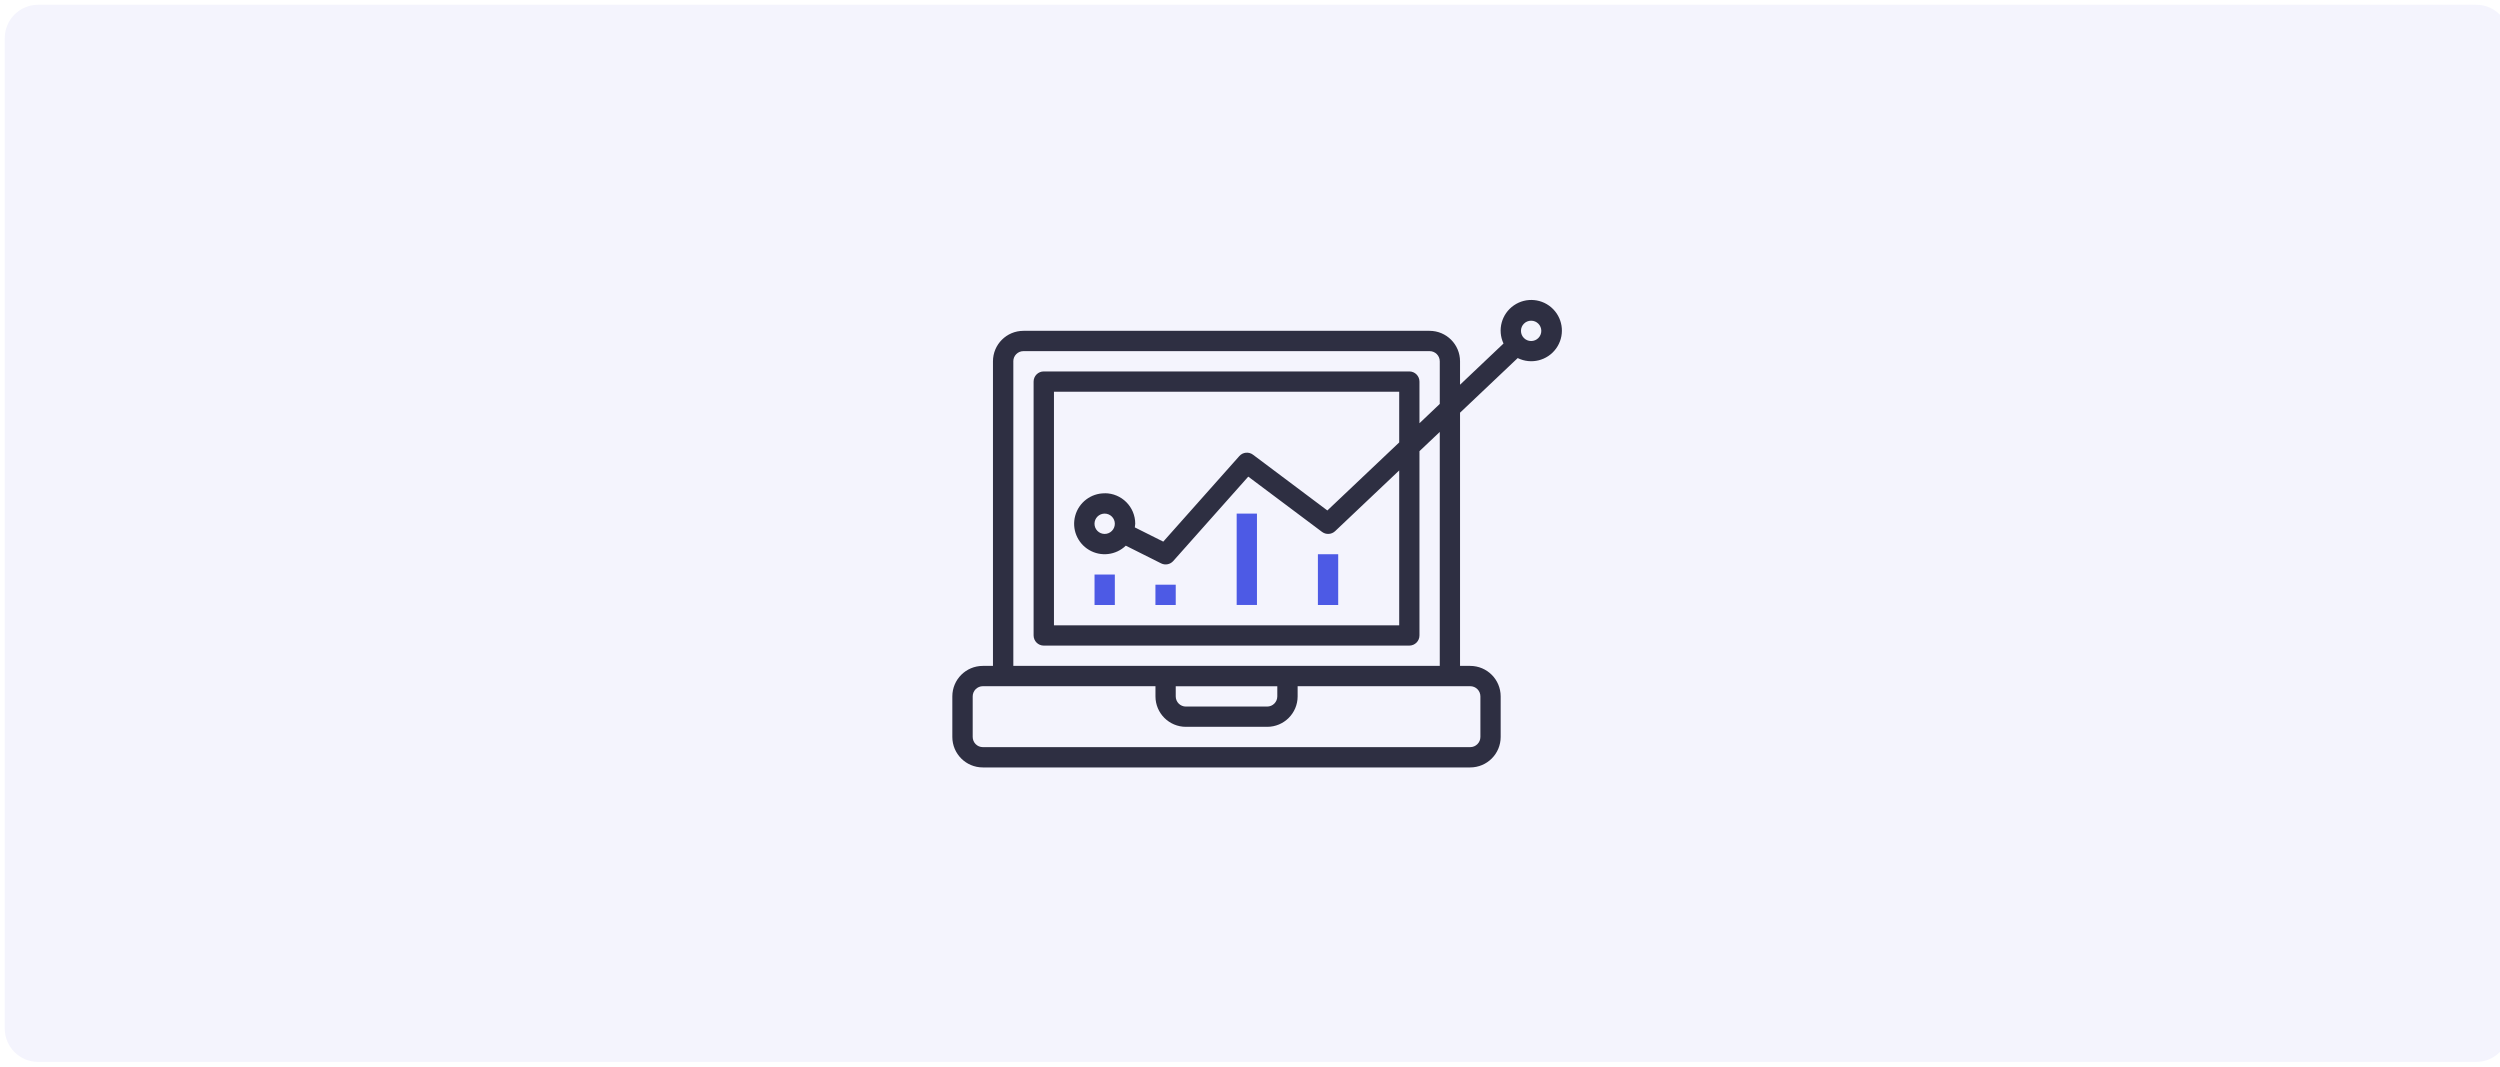
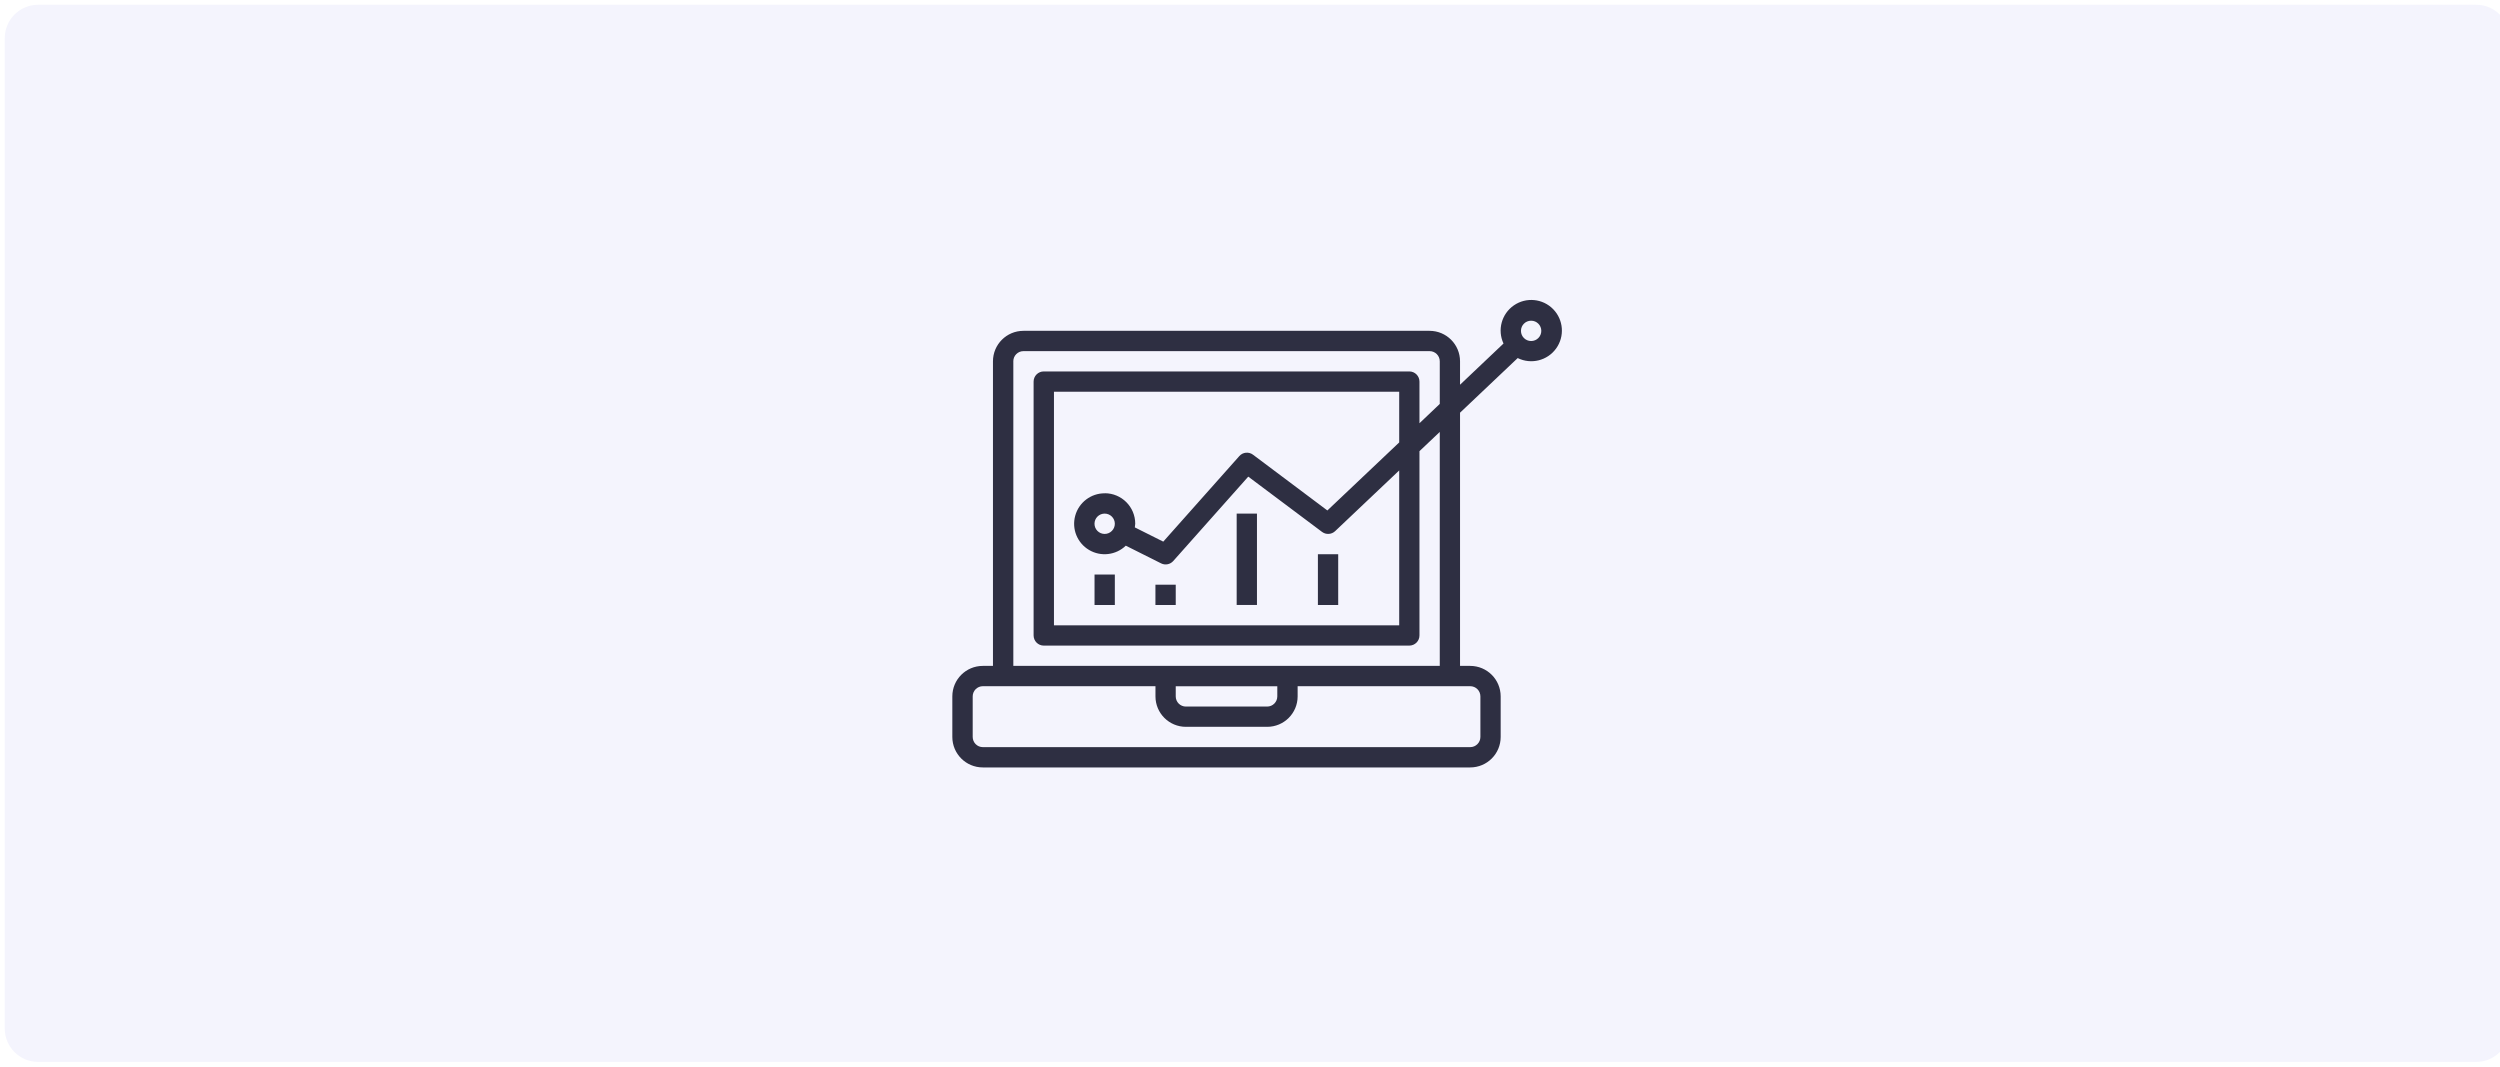
<svg xmlns="http://www.w3.org/2000/svg" version="1.1" width="75" height="32" viewBox="0 0 75 32">
  <path fill="#f4f4fd" d="M1.143 0.143h73.143c0.552 0 1 0.448 1 1v29.714c0 0.552-0.448 1-1 1h-73.143c-0.552 0-1-0.448-1-1v-29.714c0-0.552 0.448-1 1-1z" />
-   <path fill="#4d5ae5" d="M37.1 15.408h0.609v2.741h-0.609v-2.741z" />
-   <path fill="#4d5ae5" d="M39.537 16.627h0.609v1.523h-0.609v-1.523z" />
-   <path fill="#4d5ae5" d="M34.663 17.541h0.609v0.609h-0.609v-0.609z" />
-   <path fill="#4d5ae5" d="M32.836 17.236h0.609v0.914h-0.609v-0.914z" />
+   <path fill="#2e2f42" d="M37.1 15.408h0.609v2.741h-0.609v-2.741z" />
+   <path fill="#2e2f42" d="M39.537 16.627h0.609v1.523h-0.609v-1.523z" />
+   <path fill="#2e2f42" d="M34.663 17.541h0.609v0.609h-0.609v-0.609z" />
+   <path fill="#2e2f42" d="M32.836 17.236h0.609v0.914h-0.609v-0.914z" />
  <path fill="#2e2f42" d="M29.485 23.023h14.621c0.505 0 0.914-0.409 0.914-0.914v-1.218c0-0.505-0.409-0.914-0.914-0.914h-0.305v-7.596l1.73-1.639c0.402 0.198 0.888 0.078 1.151-0.285s0.226-0.862-0.087-1.182c-0.313-0.32-0.812-0.368-1.18-0.113s-0.499 0.738-0.31 1.144l-1.304 1.236v-0.703c0-0.505-0.409-0.914-0.914-0.914h-12.184c-0.505 0-0.914 0.409-0.914 0.914v9.138h-0.305c-0.505 0-0.914 0.409-0.914 0.914v1.218c0 0.505 0.409 0.914 0.914 0.914zM45.934 9.621c0.168 0 0.305 0.136 0.305 0.305s-0.136 0.305-0.305 0.305c-0.168 0-0.305-0.136-0.305-0.305s0.136-0.305 0.305-0.305zM30.399 10.839c0-0.168 0.136-0.305 0.305-0.305h12.184c0.168 0 0.305 0.136 0.305 0.305v1.279l-0.609 0.579v-1.249c0-0.168-0.136-0.305-0.305-0.305h-10.966c-0.168 0-0.305 0.136-0.305 0.305v7.615c0 0.168 0.136 0.305 0.305 0.305h10.966c0.168 0 0.305-0.136 0.305-0.305v-5.528l0.609-0.577v7.019h-12.793v-9.138zM33.141 14.799c-0.412-0.001-0.774 0.273-0.884 0.671s0.060 0.819 0.415 1.029c0.354 0.21 0.806 0.157 1.102-0.129l1.059 0.531c0.123 0.062 0.272 0.033 0.364-0.070l2.251-2.532 2.213 1.658c0.119 0.089 0.285 0.079 0.392-0.022l1.923-1.822v4.646h-10.357v-7.006h10.357v1.52l-2.155 2.041-2.231-1.673c-0.127-0.095-0.305-0.077-0.41 0.041l-2.282 2.567-0.853-0.427c0.006-0.037 0.010-0.073 0.012-0.111 0-0.505-0.409-0.914-0.914-0.914zM33.445 15.713c0 0.168-0.137 0.305-0.305 0.305s-0.305-0.136-0.305-0.305 0.136-0.305 0.305-0.305c0.168 0 0.305 0.136 0.305 0.305zM35.273 20.587h3.046v0.305c0 0.168-0.136 0.305-0.305 0.305h-2.437c-0.168 0-0.305-0.136-0.305-0.305v-0.305zM29.181 20.891c0-0.168 0.137-0.305 0.305-0.305h5.178v0.305c0 0.505 0.409 0.914 0.914 0.914h2.437c0.505 0 0.914-0.409 0.914-0.914v-0.305h5.178c0.168 0 0.305 0.136 0.305 0.305v1.218c0 0.168-0.137 0.305-0.305 0.305h-14.621c-0.168 0-0.305-0.136-0.305-0.305v-1.218z" />
</svg>
